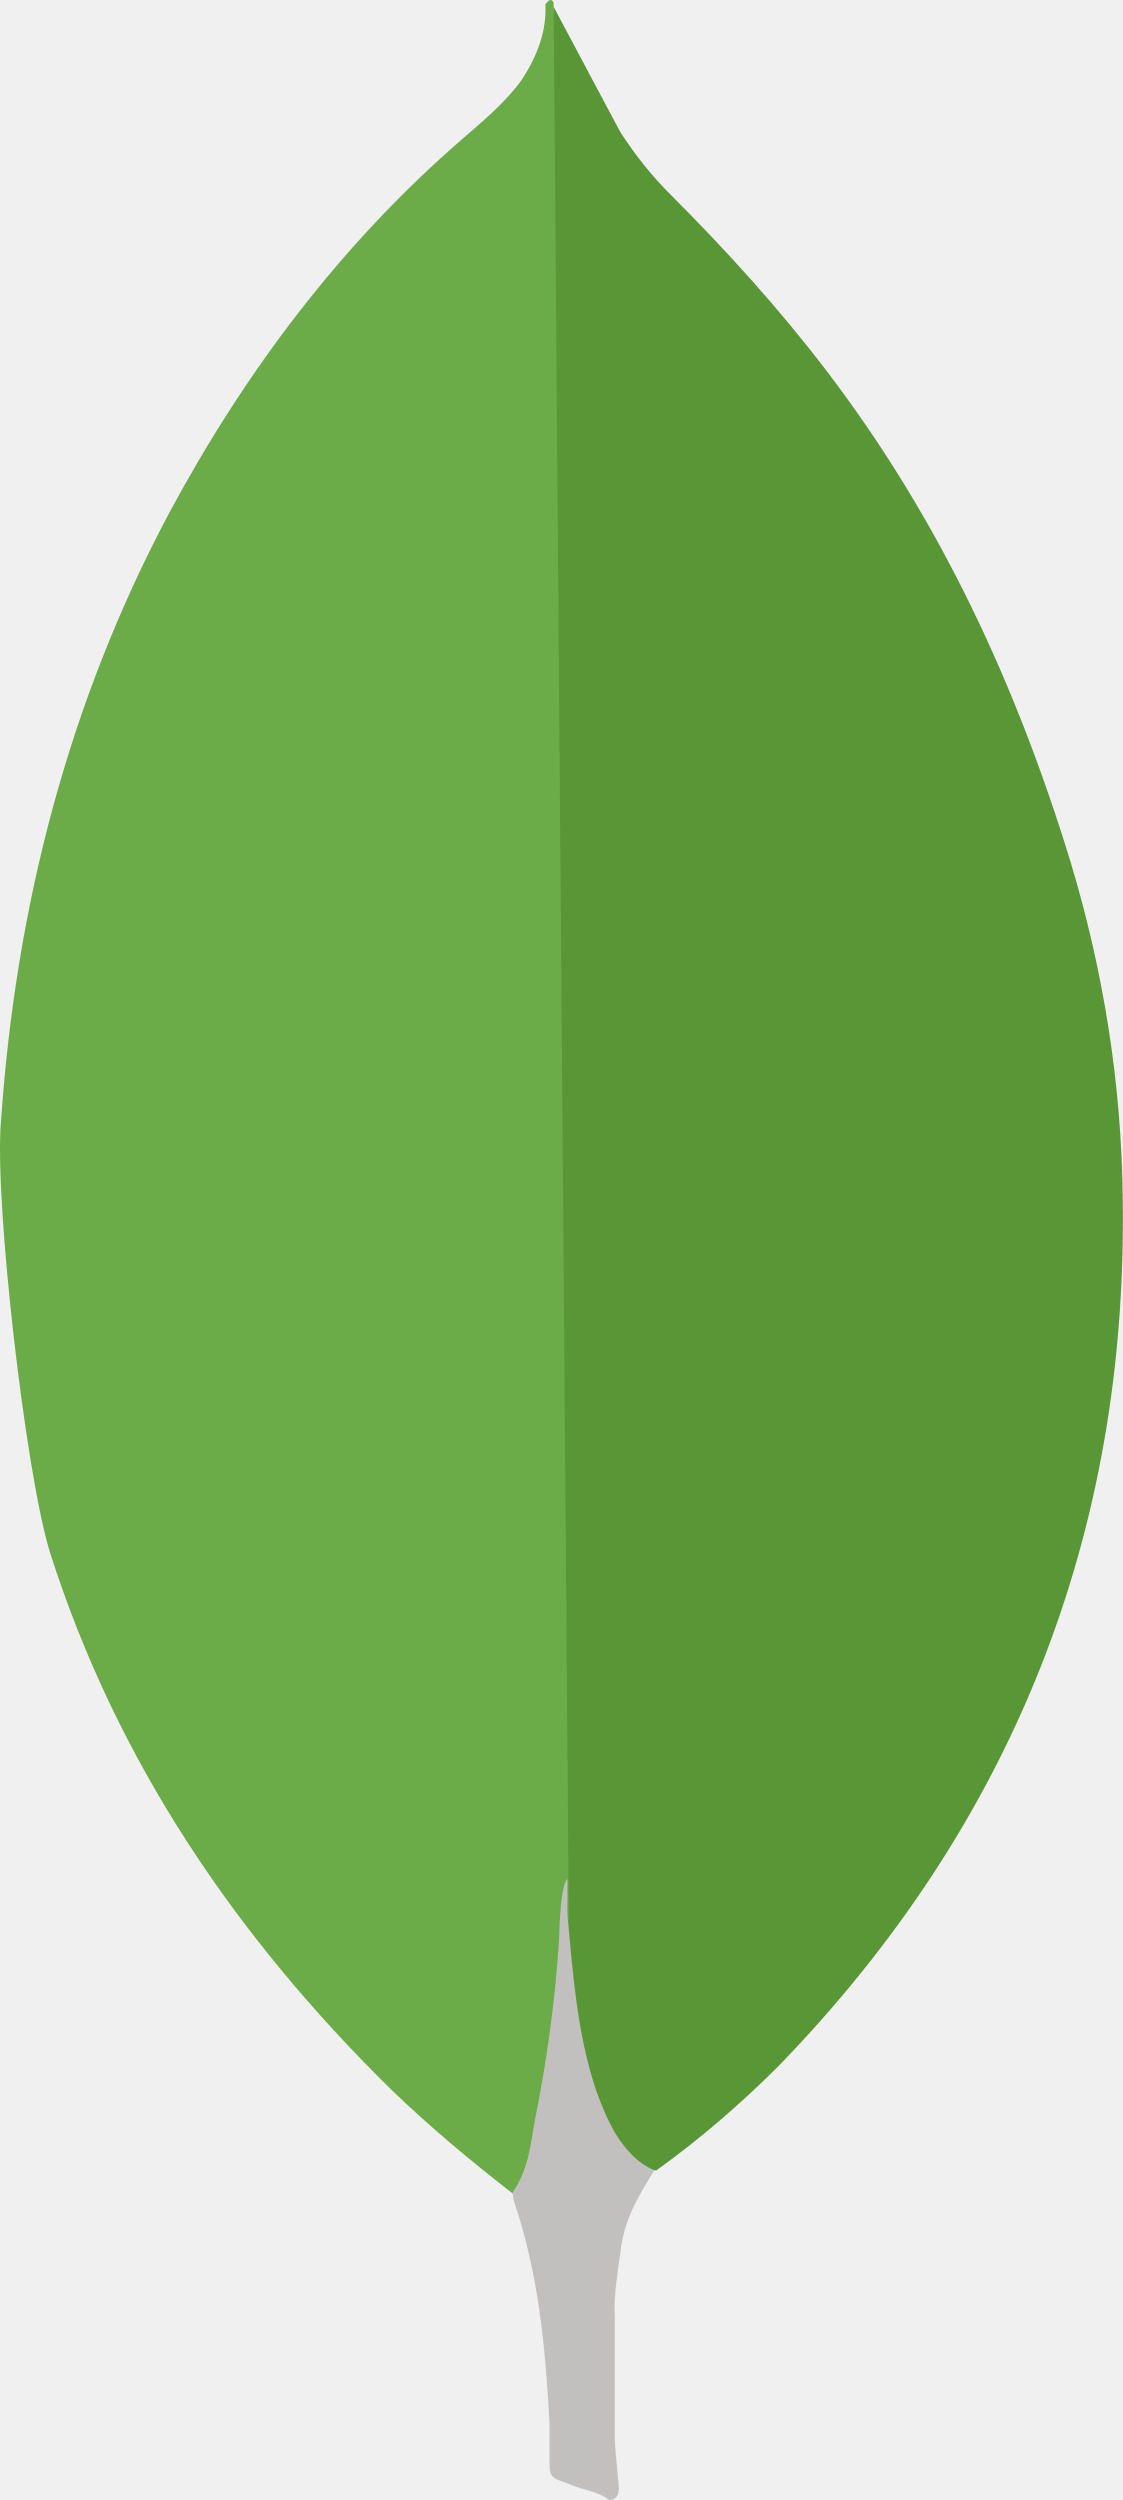
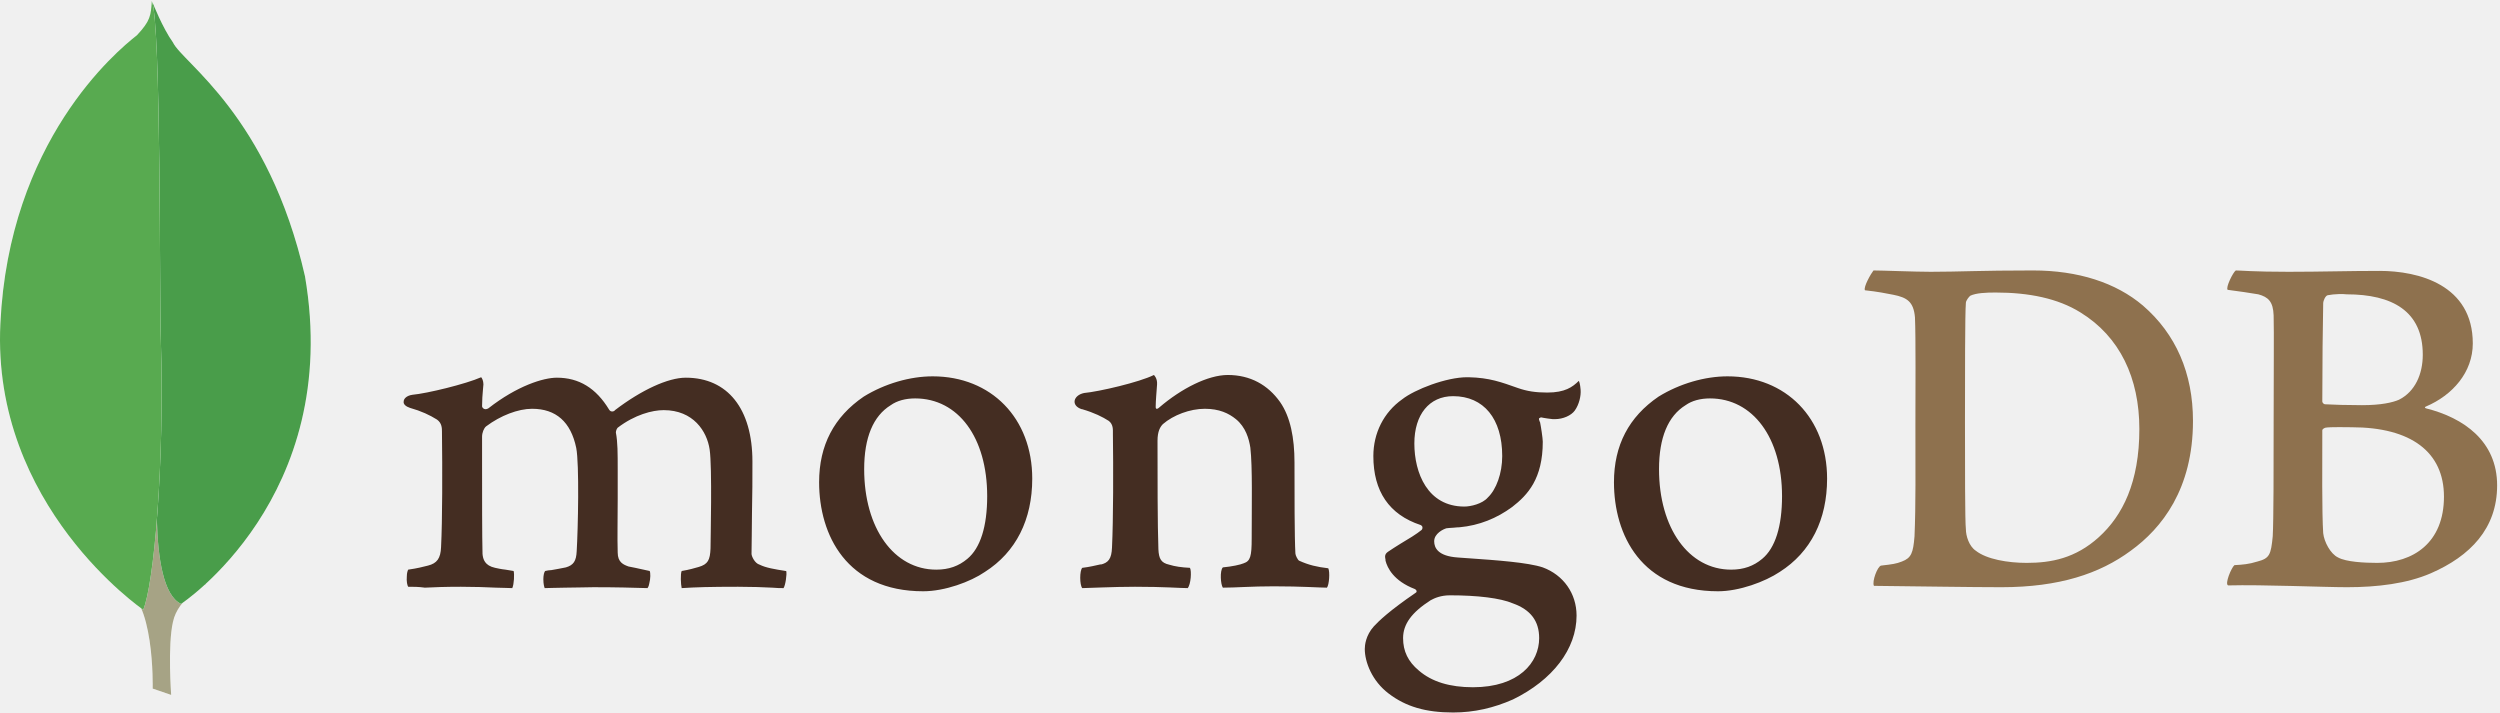
- <svg xmlns="http://www.w3.org/2000/svg" viewBox="0 0 598.88 1333.33" shape-rendering="geometricPrecision" text-rendering="geometricPrecision" image-rendering="optimizeQuality" fill-rule="evenodd" clip-rule="evenodd">
-   <g fill-rule="nonzero">
-     <path d="M295.27 3.65l35.58 66.83c8 12.33 16.67 23.25 26.87 33.42 29.79 29.79 58.08 60.99 83.5 94.41 60.28 79.16 100.95 167.07 129.98 262.14 17.42 58.08 26.87 117.66 27.58 177.9 2.91 180.11-58.83 334.76-183.31 463.28-20.33 20.33-42.08 39.16-65.41 55.91-12.33 0-18.17-9.46-23.25-18.16-9.45-15.96-15.25-34.17-18.16-52.29-4.38-21.8-7.25-43.58-5.83-66.08v-10.16c-1-2.17-11.87-1002.07-7.54-1007.19v.01z" fill="#599636" />
-     <path d="M295.27 1.43c-1.46-2.91-2.91-.71-4.38.71.71 14.58-4.38 27.58-12.33 40-8.75 12.33-20.33 21.8-31.96 31.96-64.57 55.91-115.4 123.45-156.11 198.98C36.33 374.74 8.41 483.68.5 598.38c-3.62 41.37 13.09 187.36 26.13 229.48 35.58 111.82 99.49 205.52 182.27 286.84 20.33 19.58 42.08 37.74 64.58 55.2 6.54 0 7.25-5.83 8.74-10.17 2.85-9.28 5.06-18.76 6.54-28.34l14.58-108.9L295.26 1.43z" fill="#6cac48" />
-     <path d="M330.85 1201.77c1.46-16.67 9.46-30.5 18.17-44.29-8.75-3.62-15.25-10.83-20.33-18.87-4.38-7.25-8-15.96-10.83-23.96-10.17-30.5-12.33-62.5-15.25-93.66v-18.87c-3.62 2.91-4.38 27.58-4.38 31.25-2.03 32.85-6.54 65.8-13.08 98.05-2.17 13.08-3.62 26.12-11.67 37.74 0 1.46 0 2.91.71 5.09 13.08 38.5 16.67 77.7 18.87 117.66v14.58c0 17.41-.71 13.74 13.75 19.58 5.83 2.17 12.33 2.91 18.16 7.25 4.38 0 5.09-3.62 5.09-6.54l-2.17-23.96v-66.83c-.71-11.67 1.46-23.25 2.91-34.16l.05-.06z" fill="#c2bfbf" />
+ <svg xmlns="http://www.w3.org/2000/svg" width="512px" height="146px" viewBox="0 0 512 146" version="1.1">
+   <defs />
+   <g stroke="none" stroke-width="1" fill="none" fill-rule="evenodd">
+     <g>
+       <path d="M476.713,60.463 C476.252,60.555 475.791,61.57 475.791,62.124 C475.699,65.815 475.607,75.597 475.607,82.241 C475.607,82.426 475.883,82.795 476.16,82.795 C477.544,82.887 480.866,82.979 483.727,82.979 C487.695,82.979 490.002,82.426 491.295,81.873 C494.616,80.211 496.185,76.612 496.185,72.644 C496.185,63.693 489.91,60.278 480.589,60.278 C479.943,60.186 478.098,60.186 476.713,60.463 L476.713,60.463 L476.713,60.463 Z M500.523,101.713 C500.523,92.577 493.786,87.501 481.605,87.501 C481.051,87.501 477.175,87.409 476.252,87.593 C475.975,87.686 475.607,87.871 475.607,88.148 C475.607,94.699 475.514,105.128 475.791,109.187 C475.975,110.941 477.268,113.433 478.837,114.171 C480.497,115.094 484.281,115.278 486.865,115.278 C494.155,115.278 500.523,111.218 500.523,101.713 L500.523,101.713 L500.523,101.713 Z M457.889,55.388 C458.811,55.388 461.58,55.664 468.685,55.664 C475.422,55.664 480.774,55.48 487.326,55.48 C495.354,55.48 506.428,58.34 506.428,70.337 C506.428,76.243 502.275,80.95 496.831,83.257 C496.555,83.349 496.555,83.533 496.831,83.625 C504.582,85.564 511.412,90.362 511.412,99.406 C511.412,108.265 505.875,113.894 497.846,117.401 C492.955,119.523 486.865,120.261 480.682,120.261 C475.975,120.261 463.333,119.708 456.32,119.893 C455.582,119.615 456.966,116.293 457.611,115.74 C459.273,115.647 460.564,115.555 462.318,115.001 C464.81,114.356 465.086,113.617 465.455,109.834 C465.64,106.604 465.64,95.16 465.64,87.04 C465.64,75.874 465.733,68.307 465.64,64.616 C465.548,61.755 464.533,60.832 462.503,60.278 C460.934,60.002 458.35,59.632 456.227,59.356 C455.765,58.894 457.334,55.756 457.889,55.388 L457.889,55.388 L457.889,55.388 Z M404.641,112.787 C406.857,114.539 411.194,115.278 415.07,115.278 C420.053,115.278 425.036,114.356 429.835,110.018 C434.726,105.589 438.14,98.76 438.14,87.871 C438.14,77.442 434.172,68.952 426.051,63.97 C421.437,61.108 415.531,59.909 408.702,59.909 C406.672,59.909 404.734,60.002 403.535,60.555 C403.257,60.74 402.612,61.57 402.612,62.031 C402.427,63.877 402.427,78.088 402.427,86.394 C402.427,94.976 402.427,106.973 402.612,108.357 C402.612,109.742 403.257,111.864 404.641,112.787 L404.641,112.787 L404.641,112.787 Z M383.693,55.388 C385.447,55.388 392.183,55.664 395.413,55.664 C401.228,55.664 405.38,55.388 416.361,55.388 C425.589,55.388 433.341,57.879 438.878,62.585 C445.614,68.399 449.122,76.428 449.122,86.209 C449.122,100.144 442.754,108.173 436.386,112.787 C430.02,117.493 421.714,120.261 409.902,120.261 C403.627,120.261 392.83,120.077 383.878,119.984 L383.786,119.984 C383.325,119.154 384.524,115.924 385.262,115.832 C387.662,115.555 388.308,115.462 389.508,115.001 C391.445,114.263 391.815,113.248 392.092,109.834 C392.368,103.466 392.276,95.807 392.276,87.132 C392.276,80.95 392.368,68.86 392.183,64.984 C391.907,61.755 390.523,60.925 387.754,60.37 C386.37,60.094 384.524,59.724 381.941,59.448 C381.571,58.801 383.232,55.941 383.693,55.388 L383.693,55.388 L383.693,55.388 Z" fill="#8E714E" />
+       <path d="M272.033,116.385 C269.726,116.108 268.065,115.74 266.035,114.817 C265.758,114.632 265.296,113.71 265.296,113.34 C265.112,110.11 265.112,100.882 265.112,94.699 C265.112,89.716 264.282,85.379 262.159,82.334 C259.667,78.826 256.068,76.797 251.454,76.797 C247.394,76.797 241.949,79.565 237.427,83.441 C237.335,83.533 236.597,84.18 236.689,83.164 C236.689,82.149 236.874,80.119 236.966,78.735 C237.059,77.442 236.32,76.797 236.32,76.797 C233.367,78.273 225.062,80.211 222.016,80.488 C219.802,80.95 219.248,83.072 221.555,83.81 L221.648,83.81 C224.139,84.548 225.8,85.379 227.091,86.209 C228.014,86.948 227.922,87.963 227.922,88.794 C228.014,95.715 228.014,106.327 227.738,112.141 C227.646,114.448 227,115.278 225.339,115.647 L225.523,115.555 C224.231,115.832 223.216,116.108 221.647,116.293 C221.093,116.847 221.093,119.8 221.647,120.446 C222.662,120.446 228.014,120.169 232.445,120.169 C238.535,120.169 241.673,120.446 243.241,120.446 C243.887,119.708 244.072,116.939 243.703,116.293 C241.949,116.201 240.657,116.017 239.458,115.647 C237.797,115.278 237.335,114.448 237.242,112.51 C237.059,107.618 237.059,97.283 237.059,90.27 C237.059,88.332 237.612,87.409 238.165,86.855 C240.288,85.01 243.703,83.718 246.748,83.718 C249.701,83.718 251.639,84.641 253.115,85.841 C255.145,87.501 255.791,89.9 256.068,91.654 C256.529,95.622 256.345,103.466 256.345,110.295 C256.345,113.986 256.068,114.909 254.684,115.37 C254.038,115.647 252.377,116.017 250.439,116.201 C249.793,116.847 249.978,119.708 250.439,120.354 C253.115,120.354 256.253,120.077 260.867,120.077 C266.588,120.077 270.28,120.354 271.756,120.354 C272.217,119.8 272.402,117.124 272.033,116.385 L272.033,116.385 L272.033,116.385 Z M297.595,81.134 C292.704,81.134 289.659,84.918 289.659,90.823 C289.659,96.822 292.335,103.743 299.902,103.743 C301.194,103.743 303.594,103.189 304.7,101.897 C306.454,100.236 307.654,96.914 307.654,93.408 C307.654,85.748 303.87,81.134 297.595,81.134 L297.595,81.134 L297.595,81.134 Z M296.949,121.922 C295.104,121.922 293.811,122.476 292.981,122.938 C289.105,125.429 287.352,127.828 287.352,130.69 C287.352,133.365 288.367,135.487 290.582,137.333 C293.258,139.64 296.949,140.748 301.655,140.748 C311.068,140.748 315.221,135.672 315.221,130.69 C315.221,127.182 313.467,124.875 309.869,123.584 C307.285,122.476 302.578,121.922 296.949,121.922 L296.949,121.922 L296.949,121.922 Z M297.595,145.916 C291.966,145.916 287.905,144.716 284.399,142.04 C280.984,139.456 279.508,135.58 279.508,132.904 C279.508,132.166 279.693,130.135 281.354,128.29 C282.368,127.182 284.583,125.06 289.844,121.461 C290.028,121.369 290.12,121.277 290.12,121.092 C290.12,120.907 289.935,120.722 289.751,120.631 C285.414,118.97 284.122,116.293 283.752,114.817 L283.752,114.632 C283.661,114.078 283.476,113.525 284.307,112.971 C284.953,112.51 285.876,111.956 286.89,111.31 C288.459,110.387 290.12,109.372 291.135,108.541 C291.32,108.357 291.32,108.173 291.32,107.988 C291.32,107.803 291.135,107.618 290.951,107.527 C284.492,105.404 281.262,100.605 281.262,93.408 C281.262,88.701 283.384,84.456 287.167,81.78 C289.751,79.749 296.211,77.258 300.456,77.258 L300.733,77.258 C305.07,77.35 307.469,78.273 310.883,79.473 C312.729,80.119 314.483,80.395 316.882,80.395 C320.481,80.395 322.05,79.288 323.341,77.997 C323.434,78.181 323.619,78.643 323.711,79.842 C323.803,81.042 323.434,82.795 322.511,84.087 C321.773,85.102 320.112,85.841 318.451,85.841 L317.989,85.841 C316.328,85.656 315.59,85.471 315.59,85.471 L315.221,85.656 C315.129,85.841 315.221,86.025 315.313,86.302 L315.406,86.487 C315.59,87.317 315.959,89.808 315.959,90.455 C315.959,98.022 312.914,101.343 309.684,103.835 C306.546,106.142 302.948,107.618 298.887,107.988 C298.795,107.988 298.426,107.988 297.595,108.08 C297.134,108.08 296.488,108.173 296.395,108.173 L296.303,108.173 C295.565,108.357 293.72,109.28 293.72,110.848 C293.72,112.232 294.55,113.894 298.518,114.171 C299.348,114.263 300.179,114.263 301.102,114.356 C306.362,114.724 312.914,115.186 315.959,116.201 C320.204,117.769 322.88,121.553 322.88,126.075 C322.88,132.904 317.989,139.272 309.869,143.239 C305.901,144.993 301.932,145.916 297.595,145.916 L297.595,145.916 L297.595,145.916 Z M350.196,81.595 C348.258,81.595 346.504,82.056 345.212,82.979 C341.614,85.194 339.768,89.624 339.768,96.083 C339.768,108.173 345.858,116.663 354.533,116.663 C357.117,116.663 359.147,115.924 360.9,114.448 C363.576,112.232 364.961,107.803 364.961,101.62 C364.961,89.624 358.962,81.595 350.196,81.595 L350.196,81.595 L350.196,81.595 Z M351.857,121.092 C336.169,121.092 330.54,109.557 330.54,98.76 C330.54,91.193 333.585,85.379 339.675,81.226 C344.013,78.55 349.181,77.074 353.795,77.074 C365.791,77.074 374.189,85.656 374.189,98.022 C374.189,106.419 370.867,113.063 364.499,117.124 C361.454,119.154 356.194,121.092 351.856,121.092 L351.857,121.092 L351.857,121.092 Z M187.411,81.595 C185.473,81.595 183.72,82.056 182.427,82.979 C178.829,85.194 176.983,89.624 176.983,96.083 C176.983,108.173 183.073,116.663 191.748,116.663 C194.332,116.663 196.362,115.924 198.116,114.448 C200.791,112.232 202.176,107.803 202.176,101.62 C202.176,89.624 196.27,81.595 187.411,81.595 L187.411,81.595 L187.411,81.595 Z M189.072,121.092 C173.384,121.092 167.755,109.557 167.755,98.76 C167.755,91.193 170.8,85.379 176.89,81.226 C181.228,78.55 186.396,77.074 191.01,77.074 C203.007,77.074 211.404,85.656 211.404,98.022 C211.404,106.419 208.082,113.063 201.714,117.124 C198.761,119.154 193.501,121.092 189.072,121.092 L189.072,121.092 L189.072,121.092 Z M83.594,120.169 C83.409,119.893 83.225,119.062 83.317,118.047 C83.317,117.308 83.502,116.847 83.594,116.663 C85.532,116.385 86.547,116.108 87.654,115.832 C89.5,115.37 90.238,114.356 90.33,112.049 C90.608,106.512 90.608,95.991 90.515,88.701 L90.515,88.516 C90.515,87.686 90.515,86.67 89.5,85.932 C88.023,85.01 86.27,84.18 83.963,83.533 C83.132,83.257 82.579,82.795 82.671,82.241 C82.671,81.688 83.225,81.042 84.425,80.857 C87.47,80.58 95.406,78.643 98.543,77.258 C98.728,77.442 99.005,77.997 99.005,78.735 L98.913,79.749 C98.82,80.765 98.728,81.965 98.728,83.164 C98.728,83.533 99.097,83.81 99.466,83.81 C99.651,83.81 99.836,83.718 100.02,83.625 C105.926,79.011 111.278,77.35 114.046,77.35 C118.569,77.35 122.075,79.473 124.752,83.902 C124.936,84.18 125.121,84.271 125.398,84.271 C125.582,84.271 125.859,84.18 125.951,83.995 C131.396,79.842 136.84,77.35 140.439,77.35 C149.021,77.35 154.097,83.718 154.097,94.515 C154.097,97.56 154.097,101.528 154.005,105.128 C154.005,108.357 153.913,111.31 153.913,113.433 C153.913,113.894 154.558,115.37 155.574,115.647 C156.865,116.293 158.619,116.57 160.926,116.939 L161.018,116.939 C161.203,117.585 160.834,119.984 160.465,120.446 C159.911,120.446 159.08,120.446 158.158,120.354 C156.404,120.261 153.913,120.169 151.144,120.169 C145.423,120.169 142.47,120.261 139.608,120.446 C139.425,119.708 139.332,117.493 139.608,116.939 C141.27,116.663 142.1,116.385 143.116,116.108 C144.962,115.555 145.423,114.724 145.515,112.325 C145.515,110.572 145.884,95.622 145.33,92.023 C144.777,88.332 142.008,83.995 135.917,83.995 C133.61,83.995 130.012,84.918 126.505,87.593 C126.321,87.778 126.136,88.239 126.136,88.516 L126.136,88.609 C126.505,90.546 126.505,92.762 126.505,96.176 L126.505,102.174 C126.505,106.327 126.412,110.203 126.505,113.155 C126.505,115.186 127.705,115.647 128.72,116.017 C129.274,116.108 129.642,116.201 130.104,116.293 C130.935,116.478 131.765,116.663 133.057,116.939 C133.242,117.308 133.242,118.508 132.965,119.523 C132.872,120.077 132.687,120.354 132.596,120.446 C129.458,120.354 126.228,120.261 121.522,120.261 C120.138,120.261 117.738,120.354 115.708,120.354 C114.046,120.354 112.478,120.446 111.556,120.446 C111.463,120.261 111.278,119.615 111.278,118.6 C111.278,117.769 111.463,117.124 111.648,116.939 C112.109,116.847 112.478,116.755 112.94,116.755 C114.046,116.57 114.969,116.385 115.892,116.201 C117.461,115.74 118.015,114.909 118.107,112.879 C118.384,108.265 118.661,95.069 118.015,91.746 C116.908,86.394 113.863,83.718 108.971,83.718 C106.111,83.718 102.511,85.102 99.559,87.317 C99.097,87.686 98.728,88.609 98.728,89.439 L98.728,94.884 C98.728,101.528 98.728,109.834 98.82,113.433 C98.913,114.539 99.281,115.832 101.404,116.293 C101.866,116.385 102.604,116.57 103.527,116.663 L105.188,116.939 C105.373,117.493 105.28,119.708 104.911,120.446 C103.988,120.446 102.881,120.354 101.588,120.354 C99.651,120.261 97.159,120.169 94.391,120.169 C91.161,120.169 88.854,120.261 87.008,120.354 C85.716,120.169 84.701,120.169 83.594,120.169 L83.594,120.169 L83.594,120.169 Z" fill="#442D22" />
+       <g>
+         <path d="M35.053,142.317 L31.27,141.024 C31.27,141.024 31.732,121.738 24.811,120.354 C20.197,115.001 25.549,-106.659 42.159,119.615 C42.159,119.615 36.438,122.476 35.423,127.367 C34.315,132.166 35.053,142.317 35.053,142.317 L35.053,142.317 L35.053,142.317 Z" fill="#FFFFFF" />
+         <path d="M35.053,142.317 L31.27,141.024 C31.27,141.024 31.732,121.738 24.811,120.354 C20.197,115.001 25.549,-106.659 42.159,119.615 C42.159,119.615 36.438,122.476 35.423,127.367 C34.315,132.166 35.053,142.317 35.053,142.317 L35.053,142.317 L35.053,142.317 Z" fill="#A6A385" />
+         <path d="M37.084,123.676 C37.084,123.676 70.213,101.897 62.461,56.587 C54.987,23.643 37.36,12.846 35.423,8.693 C33.301,5.74 31.27,0.572 31.27,0.572 L32.655,92.207 C32.655,92.3 29.794,120.261 37.084,123.676" fill="#FFFFFF" />
+         <path d="M37.084,123.676 C37.084,123.676 70.213,101.897 62.461,56.587 C54.987,23.643 37.36,12.846 35.423,8.693 C33.301,5.74 31.27,0.572 31.27,0.572 L32.655,92.207 C32.655,92.3 29.794,120.261 37.084,123.676" fill="#499D4A" />
+         <path d="M29.333,124.875 C29.333,124.875 -1.767,103.65 0.079,66.277 C1.832,28.903 23.795,10.539 28.04,7.216 C30.809,4.264 30.901,3.156 31.086,0.203 C33.024,4.356 32.655,62.309 32.931,69.137 C33.762,95.437 31.455,119.893 29.333,124.875 L29.333,124.875 L29.333,124.875 Z" fill="#FFFFFF" />
+         <path d="M29.333,124.875 C29.333,124.875 -1.767,103.65 0.079,66.277 C1.832,28.903 23.795,10.539 28.04,7.216 C30.809,4.264 30.901,3.156 31.086,0.203 C33.024,4.356 32.655,62.309 32.931,69.137 C33.762,95.437 31.455,119.893 29.333,124.875 L29.333,124.875 L29.333,124.875 Z" fill="#58AA50" />
+       </g>
+     </g>
  </g>
</svg>
